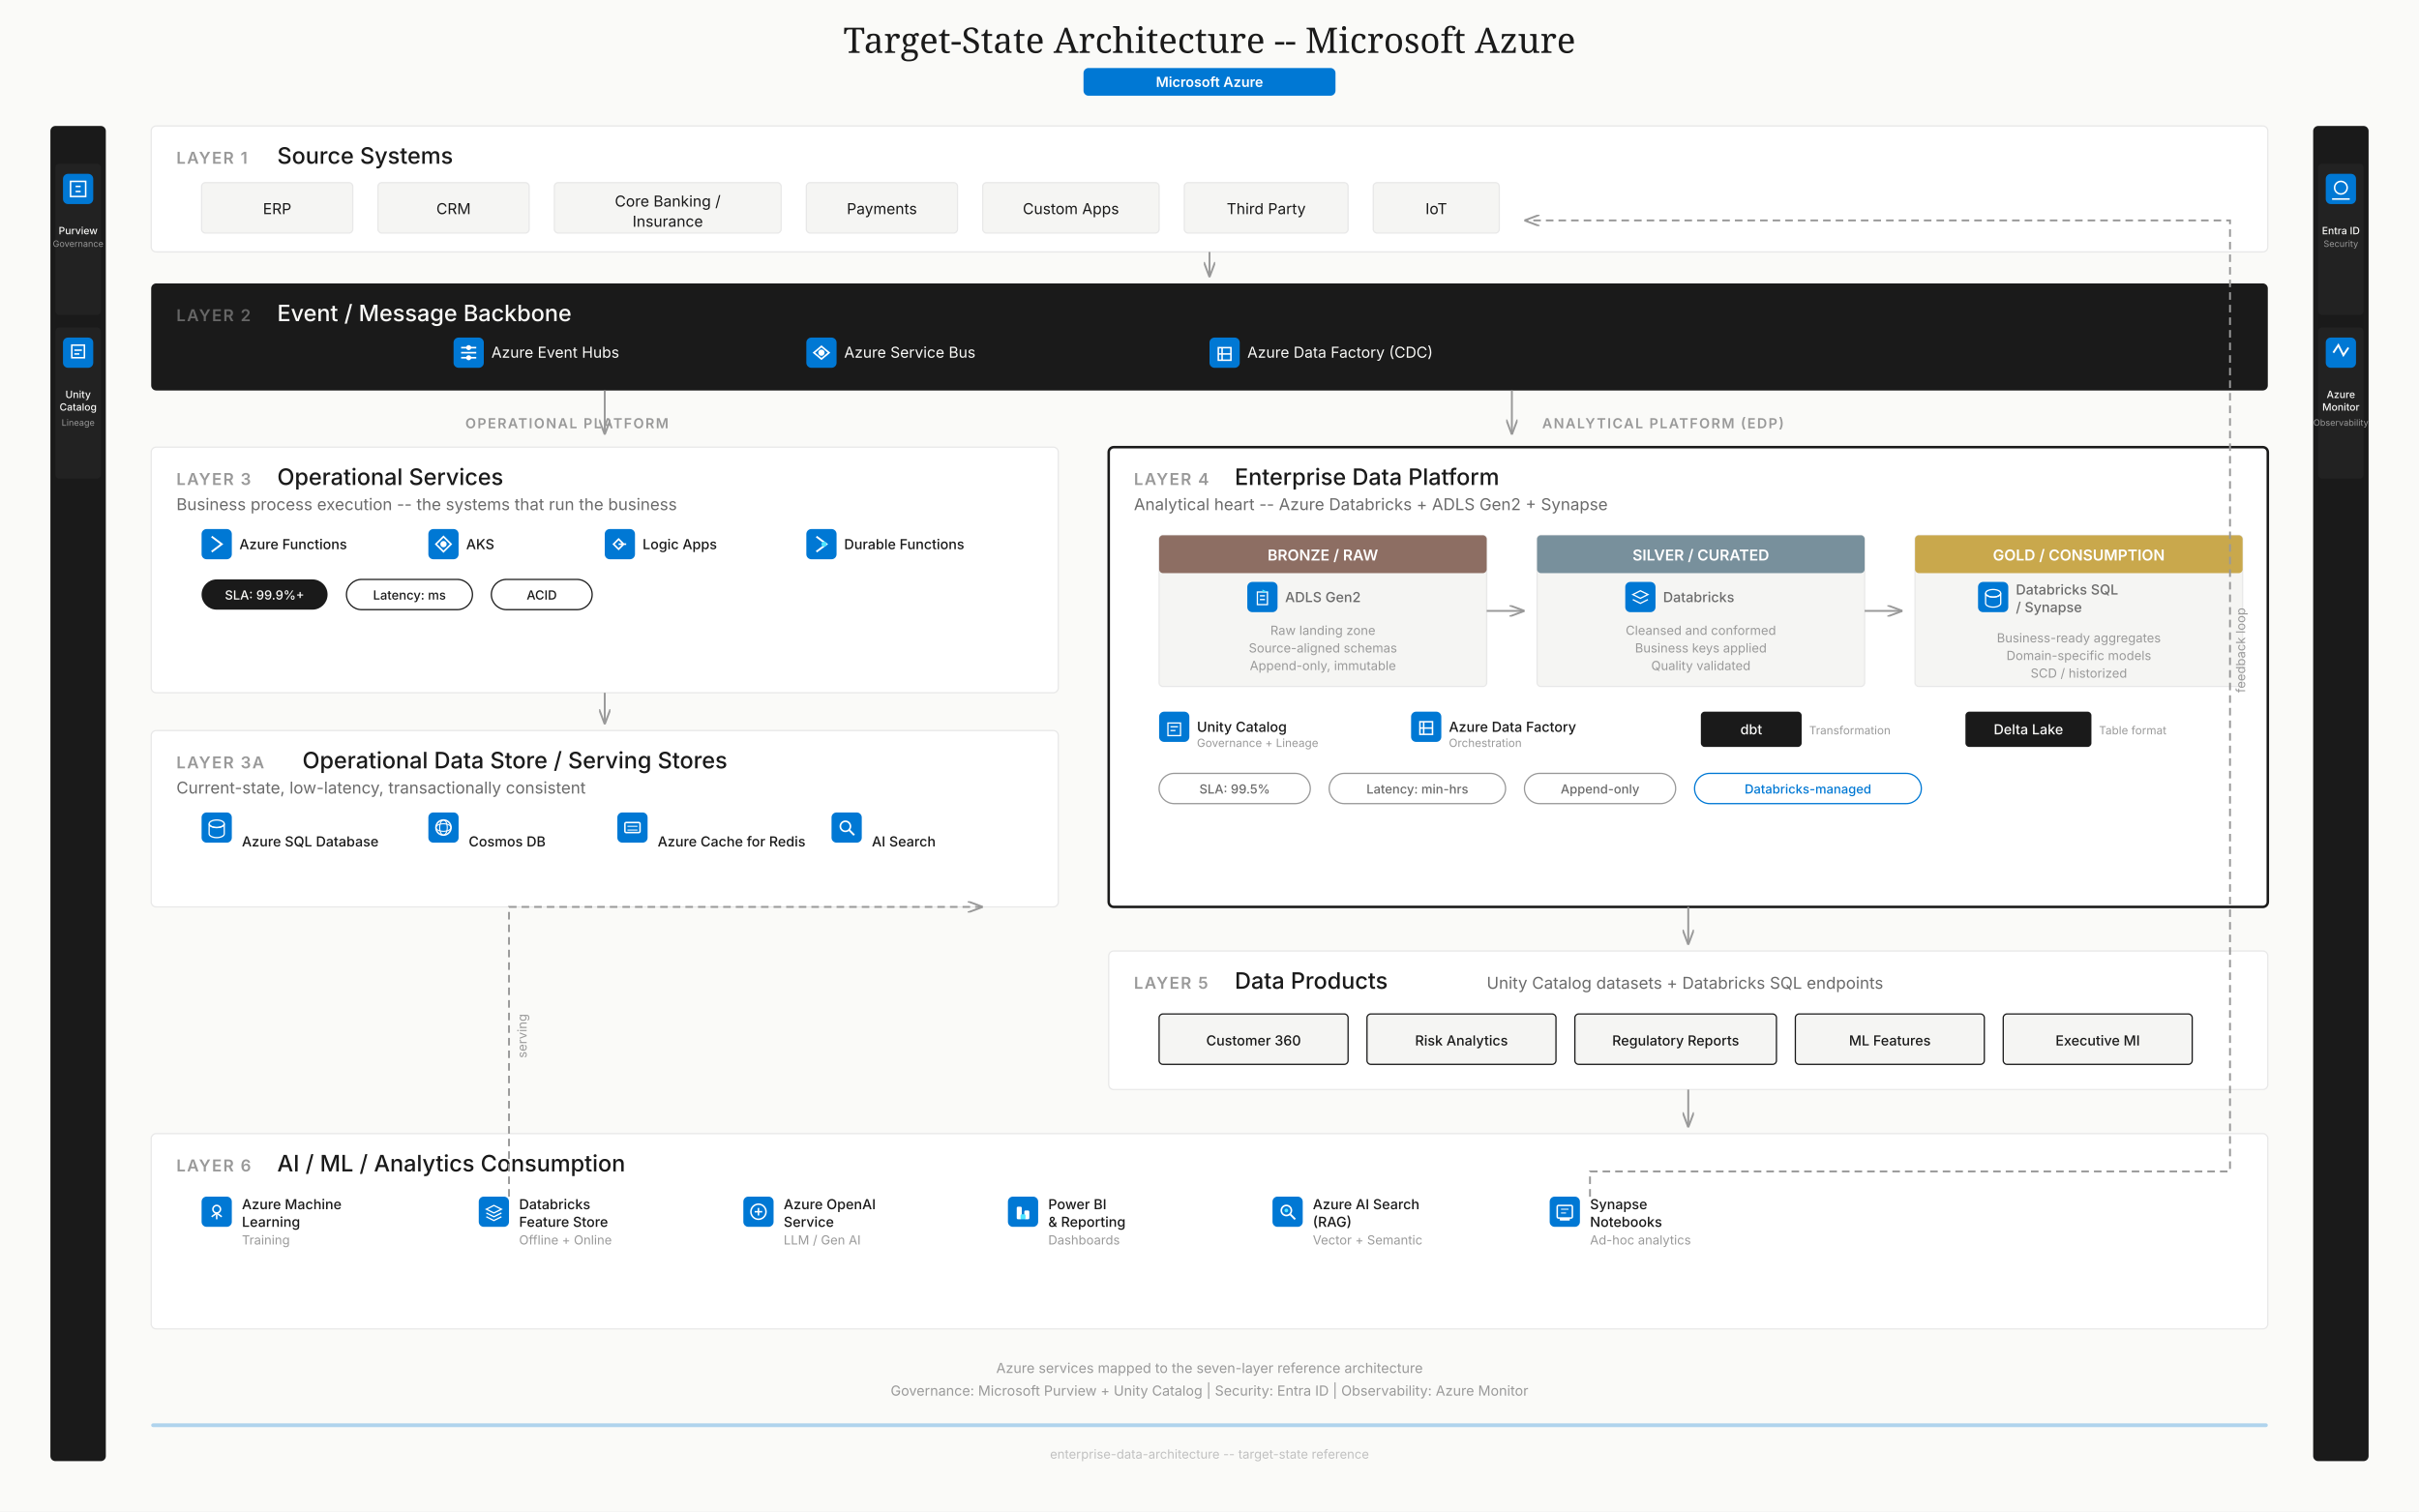
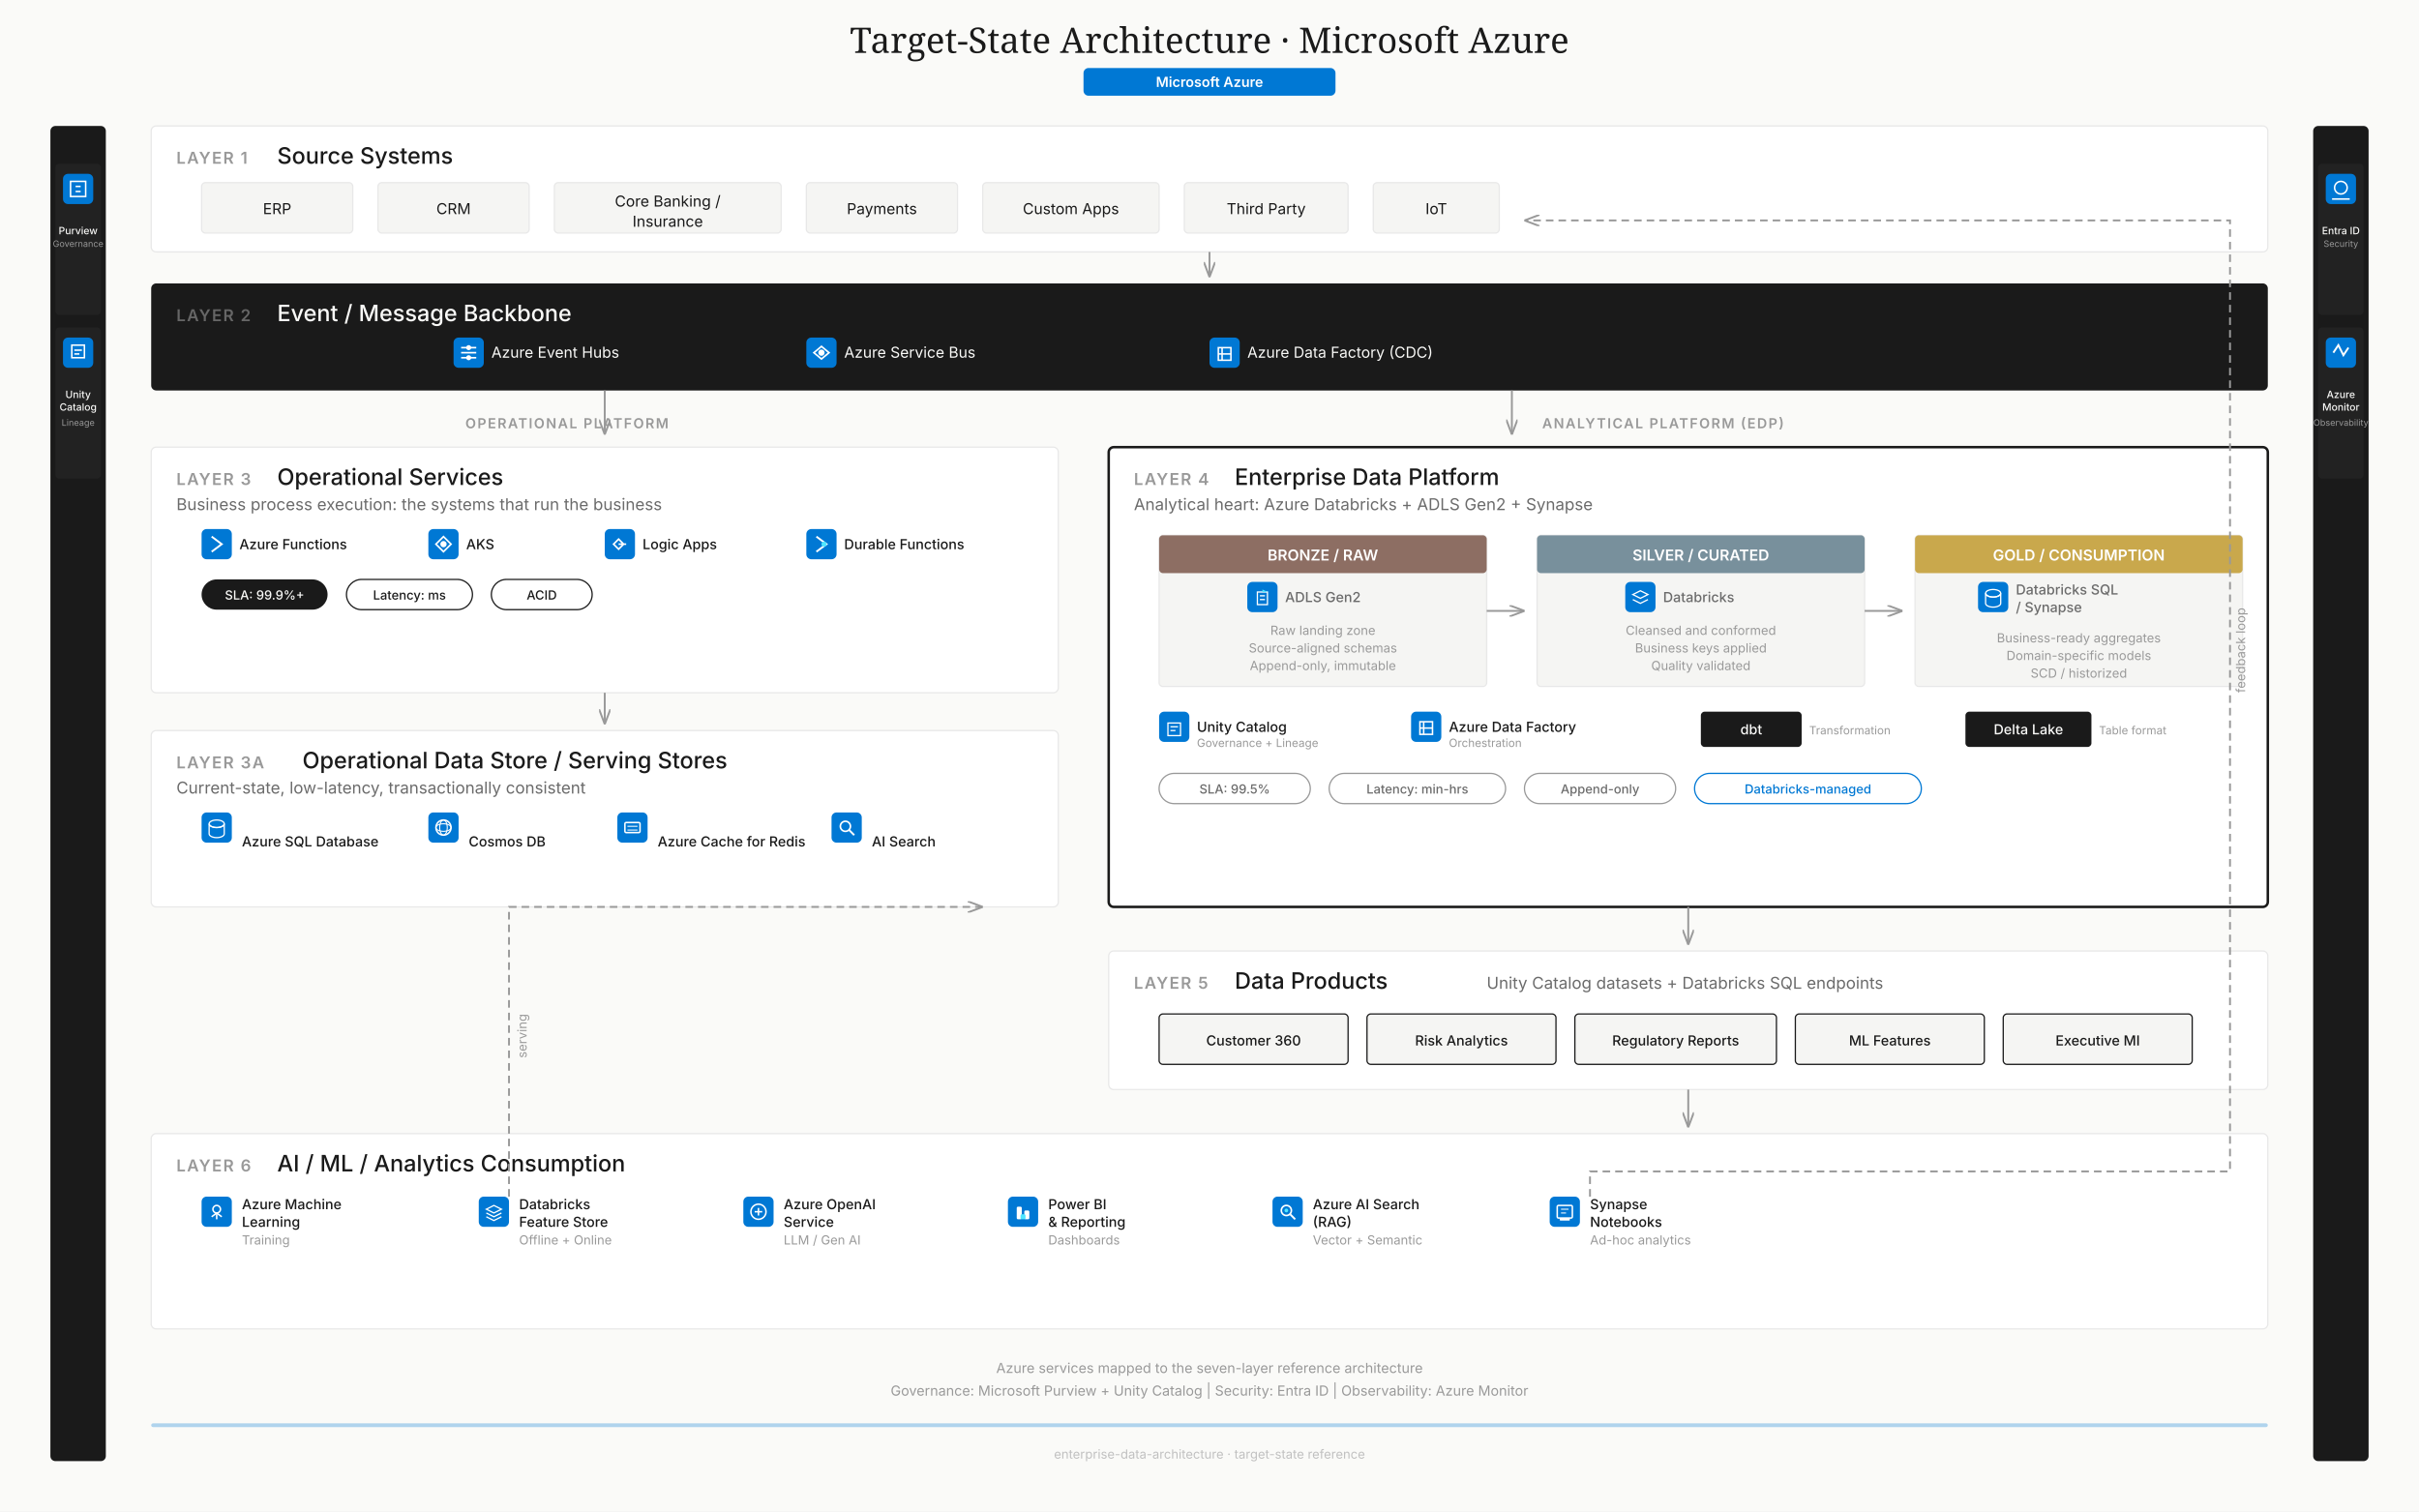
<svg xmlns="http://www.w3.org/2000/svg" viewBox="0 0 1920 1200" font-family="IBM Plex Sans, -apple-system, sans-serif">
  <defs>
    <style>
      .layer-label { font-size: 13px; font-weight: 600; letter-spacing: 0.08em; text-transform: uppercase; }
      .layer-title { font-size: 18px; font-weight: 500; }
      .layer-desc { font-size: 13px; fill: #6b6b6b; }
      .service-box text { font-size: 12px; }
      .arrow { stroke: #999; stroke-width: 1.5; fill: none; marker-end: url(#arrowhead); }
      .arrow-dashed { stroke: #999; stroke-width: 1.5; fill: none; stroke-dasharray: 6 4; marker-end: url(#arrowhead); }
      .cross-cut-label { font-size: 11px; font-weight: 500; letter-spacing: 0.06em; text-transform: uppercase; fill: #6b6b6b; }
      .azure-icon { fill: #0078D4; }
      .azure-icon-sym { fill: #fff; }
    </style>
    <marker id="arrowhead" markerWidth="8" markerHeight="6" refX="8" refY="3" orient="auto">
      <path d="M0,0 L8,3 L0,6" fill="none" stroke="#999" stroke-width="1" />
    </marker>
    <marker id="arrowhead-accent" markerWidth="8" markerHeight="6" refX="8" refY="3" orient="auto">
      <path d="M0,0 L8,3 L0,6" fill="none" stroke="#1a1a1a" stroke-width="1" />
    </marker>
  </defs>
  <rect width="1920" height="1200" fill="#fafaf8" />
-   <text x="960" y="42" text-anchor="middle" font-family="Fraunces, Georgia, serif" font-size="28" font-weight="500" fill="#1a1a1a">Target-State Architecture -- Microsoft Azure</text>
+   <text x="960" y="42" text-anchor="middle" font-family="Fraunces, Georgia, serif" font-size="28" font-weight="500" fill="#1a1a1a">Target-State Architecture · Microsoft Azure</text>
  <rect x="860" y="54" width="200" height="22" rx="4" fill="#0078D4" />
  <text x="960" y="69" text-anchor="middle" font-size="11" font-weight="600" fill="#fff">Microsoft Azure</text>
  <rect x="40" y="100" width="44" height="1060" rx="4" fill="#1a1a1a" />
  <rect x="44" y="130" width="36" height="120" rx="3" fill="#222" />
  <rect x="50" y="138" width="24" height="24" rx="4" fill="#0078D4" />
  <path d="M56,144 L68,144 L68,156 L56,156 Z M60,148 L64,148 M60,152 L64,152" stroke="#fff" stroke-width="1.2" fill="none" />
  <text x="62" y="186" text-anchor="middle" font-size="8" font-weight="500" fill="#fafaf8">Purview</text>
  <text x="62" y="196" text-anchor="middle" font-size="7" fill="#999">Governance</text>
  <rect x="44" y="260" width="36" height="120" rx="3" fill="#222" />
  <rect x="50" y="268" width="24" height="24" rx="4" fill="#0078D4" />
  <path d="M57,274 L67,274 L67,284 L57,284 Z M59,278 L65,278 M59,281 L63,281" stroke="#fff" stroke-width="1.2" fill="none" />
  <text x="62" y="316" text-anchor="middle" font-size="8" font-weight="500" fill="#fafaf8">Unity</text>
  <text x="62" y="326" text-anchor="middle" font-size="8" font-weight="500" fill="#fafaf8">Catalog</text>
  <text x="62" y="338" text-anchor="middle" font-size="7" fill="#999">Lineage</text>
  <rect x="1836" y="100" width="44" height="1060" rx="4" fill="#1a1a1a" />
  <rect x="1840" y="130" width="36" height="120" rx="3" fill="#222" />
  <rect x="1846" y="138" width="24" height="24" rx="4" fill="#0078D4" />
  <path d="M1853,149 a5,5 0 1,1 10,0 a5,5 0 1,1 -10,0 M1851,158 L1865,158" stroke="#fff" stroke-width="1.2" fill="none" />
  <text x="1858" y="186" text-anchor="middle" font-size="8" font-weight="500" fill="#fafaf8">Entra ID</text>
  <text x="1858" y="196" text-anchor="middle" font-size="7" fill="#999">Security</text>
  <rect x="1840" y="260" width="36" height="120" rx="3" fill="#222" />
  <rect x="1846" y="268" width="24" height="24" rx="4" fill="#0078D4" />
  <path d="M1852,280 L1856,274 L1860,282 L1864,276" stroke="#fff" stroke-width="1.5" fill="none" />
  <text x="1858" y="316" text-anchor="middle" font-size="8" font-weight="500" fill="#fafaf8">Azure</text>
  <text x="1858" y="326" text-anchor="middle" font-size="8" font-weight="500" fill="#fafaf8">Monitor</text>
  <text x="1858" y="338" text-anchor="middle" font-size="7" fill="#999">Observability</text>
  <rect x="120" y="100" width="1680" height="100" rx="4" fill="#fff" stroke="#e8e8e8" stroke-width="1" />
  <text x="140" y="130" class="layer-label" fill="#999">LAYER 1</text>
  <text x="220" y="130" class="layer-title" fill="#1a1a1a">Source Systems</text>
  <rect x="160" y="145" width="120" height="40" rx="3" fill="#f5f5f3" stroke="#e8e8e8" />
  <text x="220" y="170" text-anchor="middle" font-size="12" fill="#1a1a1a">ERP</text>
  <rect x="300" y="145" width="120" height="40" rx="3" fill="#f5f5f3" stroke="#e8e8e8" />
  <text x="360" y="170" text-anchor="middle" font-size="12" fill="#1a1a1a">CRM</text>
  <rect x="440" y="145" width="180" height="40" rx="3" fill="#f5f5f3" stroke="#e8e8e8" />
  <text x="530" y="164" text-anchor="middle" font-size="12" fill="#1a1a1a">Core Banking /</text>
  <text x="530" y="180" text-anchor="middle" font-size="12" fill="#1a1a1a">Insurance</text>
  <rect x="640" y="145" width="120" height="40" rx="3" fill="#f5f5f3" stroke="#e8e8e8" />
  <text x="700" y="170" text-anchor="middle" font-size="12" fill="#1a1a1a">Payments</text>
  <rect x="780" y="145" width="140" height="40" rx="3" fill="#f5f5f3" stroke="#e8e8e8" />
  <text x="850" y="170" text-anchor="middle" font-size="12" fill="#1a1a1a">Custom Apps</text>
  <rect x="940" y="145" width="130" height="40" rx="3" fill="#f5f5f3" stroke="#e8e8e8" />
  <text x="1005" y="170" text-anchor="middle" font-size="12" fill="#1a1a1a">Third Party</text>
  <rect x="1090" y="145" width="100" height="40" rx="3" fill="#f5f5f3" stroke="#e8e8e8" />
  <text x="1140" y="170" text-anchor="middle" font-size="12" fill="#1a1a1a">IoT</text>
  <path d="M960,200 L960,220" class="arrow" />
  <rect x="120" y="225" width="1680" height="85" rx="4" fill="#1a1a1a" />
  <text x="140" y="255" class="layer-label" fill="#666">LAYER 2</text>
  <text x="220" y="255" font-size="18" font-weight="500" fill="#fafaf8">Event / Message Backbone</text>
  <g transform="translate(360, 268)">
    <rect width="24" height="24" rx="4" fill="#0078D4" />
    <path d="M6,8 L18,8 M6,12 L18,12 M6,16 L18,16" stroke="#fff" stroke-width="1.3" fill="none" />
    <circle cx="12" cy="8" r="2" fill="#fff" />
    <circle cx="12" cy="16" r="2" fill="#fff" />
    <text x="30" y="16" font-size="12" fill="#fafaf8" font-weight="400">Azure Event Hubs</text>
  </g>
  <g transform="translate(640, 268)">
    <rect width="24" height="24" rx="4" fill="#0078D4" />
    <path d="M6,12 L12,7 L18,12 L12,17 Z" stroke="#fff" stroke-width="1.3" fill="none" />
    <circle cx="12" cy="12" r="2.5" fill="#fff" />
    <text x="30" y="16" font-size="12" fill="#fafaf8" font-weight="400">Azure Service Bus</text>
  </g>
  <g transform="translate(960, 268)">
    <rect width="24" height="24" rx="4" fill="#0078D4" />
    <path d="M7,8 L17,8 L17,18 L7,18 Z M10,8 L10,18 M7,13 L17,13" stroke="#fff" stroke-width="1.2" fill="none" />
    <text x="30" y="16" font-size="12" fill="#fafaf8" font-weight="400">Azure Data Factory (CDC)</text>
  </g>
  <path d="M480,310 L480,345" class="arrow" />
  <path d="M1200,310 L1200,345" class="arrow" />
  <text x="450" y="340" text-anchor="middle" font-size="11" font-weight="600" letter-spacing="0.1em" fill="#999">OPERATIONAL PLATFORM</text>
  <text x="1320" y="340" text-anchor="middle" font-size="11" font-weight="600" letter-spacing="0.1em" fill="#999">ANALYTICAL PLATFORM (EDP)</text>
  <rect x="120" y="355" width="720" height="195" rx="4" fill="#fff" stroke="#e8e8e8" stroke-width="1" />
  <text x="140" y="385" class="layer-label" fill="#999">LAYER 3</text>
  <text x="220" y="385" class="layer-title" fill="#1a1a1a">Operational Services</text>
-   <text x="140" y="405" class="layer-desc">Business process execution -- the systems that run the business</text>
+   <text x="140" y="405" class="layer-desc">Business process execution: the systems that run the business</text>
  <g transform="translate(160, 420)">
    <rect width="24" height="24" rx="4" fill="#0078D4" />
    <path d="M8,6 L16,12 L8,18" stroke="#fff" stroke-width="1.5" fill="none" />
    <text x="30" y="16" font-size="11" fill="#1a1a1a" font-weight="500">Azure Functions</text>
  </g>
  <g transform="translate(340, 420)">
    <rect width="24" height="24" rx="4" fill="#0078D4" />
    <path d="M12,6 L18,12 L12,18 L6,12 Z" stroke="#fff" stroke-width="1.3" fill="none" />
    <circle cx="12" cy="12" r="2.5" fill="#fff" />
    <text x="30" y="16" font-size="11" fill="#1a1a1a" font-weight="500">AKS</text>
  </g>
  <g transform="translate(480, 420)">
    <rect width="24" height="24" rx="4" fill="#0078D4" />
    <path d="M7,12 L11,8 L15,12 L11,16 Z M11,12 L17,12" stroke="#fff" stroke-width="1.3" fill="none" />
    <text x="30" y="16" font-size="11" fill="#1a1a1a" font-weight="500">Logic Apps</text>
  </g>
  <g transform="translate(640, 420)">
    <rect width="24" height="24" rx="4" fill="#0078D4" />
    <path d="M8,6 L16,12 L8,18" stroke="#fff" stroke-width="1.5" fill="none" />
    <circle cx="14" cy="12" r="2" fill="#50E6FF" />
    <text x="30" y="16" font-size="11" fill="#1a1a1a" font-weight="500">Durable Functions</text>
  </g>
  <rect x="160" y="460" width="100" height="24" rx="12" fill="#1a1a1a" />
  <text x="210" y="476" text-anchor="middle" font-size="10" font-weight="500" fill="#fafaf8">SLA: 99.9%+</text>
  <rect x="275" y="460" width="100" height="24" rx="12" fill="none" stroke="#1a1a1a" />
  <text x="325" y="476" text-anchor="middle" font-size="10" font-weight="500" fill="#1a1a1a">Latency: ms</text>
  <rect x="390" y="460" width="80" height="24" rx="12" fill="none" stroke="#1a1a1a" />
  <text x="430" y="476" text-anchor="middle" font-size="10" font-weight="500" fill="#1a1a1a">ACID</text>
  <path d="M480,550 L480,575" class="arrow" />
  <rect x="120" y="580" width="720" height="140" rx="4" fill="#fff" stroke="#e8e8e8" stroke-width="1" />
  <text x="140" y="610" class="layer-label" fill="#999">LAYER 3A</text>
  <text x="240" y="610" class="layer-title" fill="#1a1a1a">Operational Data Store / Serving Stores</text>
  <text x="140" y="630" class="layer-desc">Current-state, low-latency, transactionally consistent</text>
  <g transform="translate(160, 645)">
    <rect width="24" height="24" rx="4" fill="#0078D4" />
    <path d="M6,9 a6,3 0 0,0 12,0 L18,17 a6,3 0 0,1 -12,0 Z" stroke="#fff" stroke-width="1" fill="none" />
    <ellipse cx="12" cy="9" rx="6" ry="3" fill="none" stroke="#fff" stroke-width="1" />
  </g>
  <text x="192" y="672" font-size="11" font-weight="500" fill="#1a1a1a">Azure SQL Database</text>
  <g transform="translate(340, 645)">
    <rect width="24" height="24" rx="4" fill="#0078D4" />
    <circle cx="12" cy="12" r="6" fill="none" stroke="#fff" stroke-width="1.2" />
    <ellipse cx="12" cy="12" rx="6" ry="3" fill="none" stroke="#fff" stroke-width="0.8" />
    <ellipse cx="12" cy="12" rx="3" ry="6" fill="none" stroke="#fff" stroke-width="0.8" />
  </g>
  <text x="372" y="672" font-size="11" font-weight="500" fill="#1a1a1a">Cosmos DB</text>
  <g transform="translate(490, 645)">
    <rect width="24" height="24" rx="4" fill="#0078D4" />
    <rect x="6" y="8" width="12" height="8" rx="1" fill="none" stroke="#fff" stroke-width="1.2" />
    <path d="M8,11 L16,11 M8,14 L16,14" stroke="#fff" stroke-width="0.8" />
  </g>
  <text x="522" y="672" font-size="11" font-weight="500" fill="#1a1a1a">Azure Cache for Redis</text>
  <g transform="translate(660, 645)">
    <rect width="24" height="24" rx="4" fill="#0078D4" />
    <circle cx="11" cy="11" r="4" fill="none" stroke="#fff" stroke-width="1.3" />
    <path d="M14,14 L18,18" stroke="#fff" stroke-width="1.5" />
  </g>
  <text x="692" y="672" font-size="11" font-weight="500" fill="#1a1a1a">AI Search</text>
  <rect x="880" y="355" width="920" height="365" rx="4" fill="#fff" stroke="#1a1a1a" stroke-width="2" />
  <text x="900" y="385" class="layer-label" fill="#999">LAYER 4</text>
  <text x="980" y="385" class="layer-title" fill="#1a1a1a">Enterprise Data Platform</text>
-   <text x="900" y="405" class="layer-desc">Analytical heart -- Azure Databricks + ADLS Gen2 + Synapse</text>
+   <text x="900" y="405" class="layer-desc">Analytical heart: Azure Databricks + ADLS Gen2 + Synapse</text>
  <rect x="920" y="425" width="260" height="120" rx="3" fill="#f5f5f3" stroke="#e8e8e8" />
  <rect x="920" y="425" width="260" height="30" rx="3" fill="#8d6e63" stroke="none" />
  <text x="1050" y="445" text-anchor="middle" font-size="12" font-weight="600" fill="#fff">BRONZE / RAW</text>
  <g transform="translate(990, 462)">
    <rect width="24" height="24" rx="4" fill="#0078D4" />
    <path d="M8,8 L16,8 L16,18 L8,18 Z M10,11 L14,11 M10,14 L14,14" stroke="#fff" stroke-width="1" fill="none" />
    <path d="M12,6 L16,8 L12,8 Z" fill="#50E6FF" />
    <text x="30" y="16" font-size="11" fill="#6b6b6b" font-weight="500">ADLS Gen2</text>
  </g>
  <text x="1050" y="504" text-anchor="middle" font-size="10" fill="#999">Raw landing zone</text>
  <text x="1050" y="518" text-anchor="middle" font-size="10" fill="#999">Source-aligned schemas</text>
  <text x="1050" y="532" text-anchor="middle" font-size="10" fill="#999">Append-only, immutable</text>
  <path d="M1180,485 L1210,485" class="arrow" stroke="#1a1a1a" marker-end="url(#arrowhead-accent)" />
  <rect x="1220" y="425" width="260" height="120" rx="3" fill="#f5f5f3" stroke="#e8e8e8" />
  <rect x="1220" y="425" width="260" height="30" rx="3" fill="#78909c" stroke="none" />
  <text x="1350" y="445" text-anchor="middle" font-size="12" font-weight="600" fill="#fff">SILVER / CURATED</text>
  <g transform="translate(1290, 462)">
    <rect width="24" height="24" rx="4" fill="#0078D4" />
    <path d="M12,7 L18,10 L12,13 L6,10 Z M6,14 L12,17 L18,14" stroke="#fff" stroke-width="1" fill="none" />
    <text x="30" y="16" font-size="11" fill="#6b6b6b" font-weight="500">Databricks</text>
  </g>
  <text x="1350" y="504" text-anchor="middle" font-size="10" fill="#999">Cleansed and conformed</text>
  <text x="1350" y="518" text-anchor="middle" font-size="10" fill="#999">Business keys applied</text>
  <text x="1350" y="532" text-anchor="middle" font-size="10" fill="#999">Quality validated</text>
  <path d="M1480,485 L1510,485" class="arrow" stroke="#1a1a1a" marker-end="url(#arrowhead-accent)" />
  <rect x="1520" y="425" width="260" height="120" rx="3" fill="#f5f5f3" stroke="#e8e8e8" />
  <rect x="1520" y="425" width="260" height="30" rx="3" fill="#c9a84c" stroke="none" />
  <text x="1650" y="445" text-anchor="middle" font-size="12" font-weight="600" fill="#fff">GOLD / CONSUMPTION</text>
  <g transform="translate(1570, 462)">
    <rect width="24" height="24" rx="4" fill="#0078D4" />
    <path d="M6,9 a6,3 0 0,0 12,0 L18,17 a6,3 0 0,1 -12,0 Z" stroke="#fff" stroke-width="1" fill="none" />
    <ellipse cx="12" cy="9" rx="6" ry="3" fill="none" stroke="#fff" stroke-width="1" />
    <text x="30" y="10" font-size="11" fill="#6b6b6b" font-weight="500">Databricks SQL</text>
    <text x="30" y="24" font-size="11" fill="#6b6b6b" font-weight="500">/ Synapse</text>
  </g>
  <text x="1650" y="510" text-anchor="middle" font-size="10" fill="#999">Business-ready aggregates</text>
  <text x="1650" y="524" text-anchor="middle" font-size="10" fill="#999">Domain-specific models</text>
  <text x="1650" y="538" text-anchor="middle" font-size="10" fill="#999">SCD / historized</text>
  <g transform="translate(920, 565)">
    <rect width="24" height="24" rx="4" fill="#0078D4" />
    <path d="M7,9 L17,9 L17,19 L7,19 Z M9,12 L15,12 M9,15 L13,15" stroke="#fff" stroke-width="1" fill="none" />
    <text x="30" y="16" font-size="11" fill="#1a1a1a" font-weight="500">Unity Catalog</text>
    <text x="30" y="28" font-size="9" fill="#999">Governance + Lineage</text>
  </g>
  <g transform="translate(1120, 565)">
    <rect width="24" height="24" rx="4" fill="#0078D4" />
    <path d="M7,8 L17,8 L17,18 L7,18 Z M10,8 L10,18 M7,13 L17,13" stroke="#fff" stroke-width="1.2" fill="none" />
    <text x="30" y="16" font-size="11" fill="#1a1a1a" font-weight="500">Azure Data Factory</text>
    <text x="30" y="28" font-size="9" fill="#999">Orchestration</text>
  </g>
  <g transform="translate(1350, 565)">
    <rect width="80" height="28" rx="3" fill="#1a1a1a" />
    <text x="40" y="18" text-anchor="middle" font-size="11" font-weight="500" fill="#fafaf8">dbt</text>
    <text x="86" y="18" font-size="9" fill="#999">Transformation</text>
  </g>
  <g transform="translate(1560, 565)">
    <rect width="100" height="28" rx="3" fill="#1a1a1a" />
    <text x="50" y="18" text-anchor="middle" font-size="11" font-weight="500" fill="#fafaf8">Delta Lake</text>
    <text x="106" y="18" font-size="9" fill="#999">Table format</text>
  </g>
  <rect x="920" y="614" width="120" height="24" rx="12" fill="none" stroke="#999" />
  <text x="980" y="630" text-anchor="middle" font-size="10" font-weight="500" fill="#6b6b6b">SLA: 99.5%</text>
  <rect x="1055" y="614" width="140" height="24" rx="12" fill="none" stroke="#999" />
  <text x="1125" y="630" text-anchor="middle" font-size="10" font-weight="500" fill="#6b6b6b">Latency: min-hrs</text>
  <rect x="1210" y="614" width="120" height="24" rx="12" fill="none" stroke="#999" />
  <text x="1270" y="630" text-anchor="middle" font-size="10" font-weight="500" fill="#6b6b6b">Append-only</text>
  <rect x="1345" y="614" width="180" height="24" rx="12" fill="none" stroke="#0078D4" />
  <text x="1435" y="630" text-anchor="middle" font-size="10" font-weight="500" fill="#0078D4">Databricks-managed</text>
  <path d="M1340,720 L1340,750" class="arrow" />
  <rect x="880" y="755" width="920" height="110" rx="4" fill="#fff" stroke="#e8e8e8" stroke-width="1" />
  <text x="900" y="785" class="layer-label" fill="#999">LAYER 5</text>
  <text x="980" y="785" class="layer-title" fill="#1a1a1a">Data Products</text>
  <text x="1180" y="785" class="layer-desc">Unity Catalog datasets + Databricks SQL endpoints</text>
  <rect x="920" y="805" width="150" height="40" rx="3" fill="#f5f5f3" stroke="#1a1a1a" stroke-width="1" />
  <text x="995" y="830" text-anchor="middle" font-size="11" font-weight="500" fill="#1a1a1a">Customer 360</text>
  <rect x="1085" y="805" width="150" height="40" rx="3" fill="#f5f5f3" stroke="#1a1a1a" stroke-width="1" />
  <text x="1160" y="830" text-anchor="middle" font-size="11" font-weight="500" fill="#1a1a1a">Risk Analytics</text>
  <rect x="1250" y="805" width="160" height="40" rx="3" fill="#f5f5f3" stroke="#1a1a1a" stroke-width="1" />
  <text x="1330" y="830" text-anchor="middle" font-size="11" font-weight="500" fill="#1a1a1a">Regulatory Reports</text>
  <rect x="1425" y="805" width="150" height="40" rx="3" fill="#f5f5f3" stroke="#1a1a1a" stroke-width="1" />
  <text x="1500" y="830" text-anchor="middle" font-size="11" font-weight="500" fill="#1a1a1a">ML Features</text>
  <rect x="1590" y="805" width="150" height="40" rx="3" fill="#f5f5f3" stroke="#1a1a1a" stroke-width="1" />
  <text x="1665" y="830" text-anchor="middle" font-size="11" font-weight="500" fill="#1a1a1a">Executive MI</text>
  <path d="M1340,865 L1340,895" class="arrow" />
  <rect x="120" y="900" width="1680" height="155" rx="4" fill="#fff" stroke="#e8e8e8" stroke-width="1" />
  <text x="140" y="930" class="layer-label" fill="#999">LAYER 6</text>
  <text x="220" y="930" class="layer-title" fill="#1a1a1a">AI / ML / Analytics Consumption</text>
  <g transform="translate(160, 950)">
    <rect width="24" height="24" rx="4" fill="#0078D4" />
    <circle cx="12" cy="10" r="3" fill="none" stroke="#fff" stroke-width="1.2" />
    <path d="M8,16 L12,13 L16,16" stroke="#fff" stroke-width="1.2" fill="none" />
    <path d="M12,13 L12,18" stroke="#fff" stroke-width="1.2" />
  </g>
  <text x="192" y="960" font-size="11" font-weight="500" fill="#1a1a1a">Azure Machine</text>
  <text x="192" y="974" font-size="11" font-weight="500" fill="#1a1a1a">Learning</text>
  <text x="192" y="988" font-size="10" fill="#999">Training</text>
  <g transform="translate(380, 950)">
    <rect width="24" height="24" rx="4" fill="#0078D4" />
    <path d="M12,7 L18,10 L12,13 L6,10 Z" stroke="#fff" stroke-width="1" fill="none" />
    <path d="M6,13 L12,16 L18,13" stroke="#fff" stroke-width="1" fill="none" />
    <path d="M6,16 L12,19 L18,16" stroke="#fff" stroke-width="1" fill="none" />
  </g>
  <text x="412" y="960" font-size="11" font-weight="500" fill="#1a1a1a">Databricks</text>
  <text x="412" y="974" font-size="11" font-weight="500" fill="#1a1a1a">Feature Store</text>
  <text x="412" y="988" font-size="10" fill="#999">Offline + Online</text>
  <g transform="translate(590, 950)">
    <rect width="24" height="24" rx="4" fill="#0078D4" />
    <circle cx="12" cy="12" r="6" fill="none" stroke="#fff" stroke-width="1.2" />
    <path d="M9,12 L15,12 M12,9 L12,15" stroke="#fff" stroke-width="1.2" />
  </g>
  <text x="622" y="960" font-size="11" font-weight="500" fill="#1a1a1a">Azure OpenAI</text>
  <text x="622" y="974" font-size="11" font-weight="500" fill="#1a1a1a">Service</text>
  <text x="622" y="988" font-size="10" fill="#999">LLM / Gen AI</text>
  <g transform="translate(800, 950)">
    <rect width="24" height="24" rx="4" fill="#0078D4" />
    <rect x="7" y="8" width="4" height="10" rx="1" fill="#fff" />
    <rect x="13" y="11" width="4" height="7" rx="1" fill="#fff" />
    <rect x="10" y="14" width="4" height="4" rx="1" fill="#50E6FF" />
  </g>
  <text x="832" y="960" font-size="11" font-weight="500" fill="#1a1a1a">Power BI</text>
  <text x="832" y="974" font-size="11" font-weight="500" fill="#1a1a1a">&amp; Reporting</text>
  <text x="832" y="988" font-size="10" fill="#999">Dashboards</text>
  <g transform="translate(1010, 950)">
    <rect width="24" height="24" rx="4" fill="#0078D4" />
    <circle cx="11" cy="11" r="4" fill="none" stroke="#fff" stroke-width="1.3" />
    <path d="M14,14 L18,18" stroke="#fff" stroke-width="1.5" />
    <circle cx="11" cy="11" r="1.5" fill="#50E6FF" />
  </g>
  <text x="1042" y="960" font-size="11" font-weight="500" fill="#1a1a1a">Azure AI Search</text>
  <text x="1042" y="974" font-size="11" font-weight="500" fill="#1a1a1a">(RAG)</text>
  <text x="1042" y="988" font-size="10" fill="#999">Vector + Semantic</text>
  <g transform="translate(1230, 950)">
    <rect width="24" height="24" rx="4" fill="#0078D4" />
    <rect x="6" y="7" width="12" height="10" rx="1" fill="none" stroke="#fff" stroke-width="1.2" />
    <path d="M9,10 L15,10 M9,13 L13,13" stroke="#fff" stroke-width="0.8" />
    <rect x="8" y="17" width="8" height="2" rx="0.5" fill="#fff" />
  </g>
  <text x="1262" y="960" font-size="11" font-weight="500" fill="#1a1a1a">Synapse</text>
  <text x="1262" y="974" font-size="11" font-weight="500" fill="#1a1a1a">Notebooks</text>
  <text x="1262" y="988" font-size="10" fill="#999">Ad-hoc analytics</text>
  <path d="M404,950 L404,720 L780,720" class="arrow-dashed" />
  <text x="418" y="840" font-size="10" fill="#999" transform="rotate(-90, 418, 840)">serving</text>
  <path d="M1262,950 L1262,930 L1770,930 L1770,175 L1210,175" class="arrow-dashed" />
  <text x="1782" y="550" font-size="10" fill="#999" transform="rotate(-90, 1782, 550)">feedback loop</text>
  <text x="960" y="1090" text-anchor="middle" font-size="11" fill="#999">Azure services mapped to the seven-layer reference architecture</text>
  <text x="960" y="1108" text-anchor="middle" font-size="11" fill="#999">Governance: Microsoft Purview + Unity Catalog | Security: Entra ID | Observability: Azure Monitor</text>
  <rect x="120" y="1130" width="1680" height="3" rx="1.5" fill="#0078D4" opacity="0.3" />
-   <text x="960" y="1158" text-anchor="middle" font-size="10" fill="#c0c0c0">enterprise-data-architecture -- target-state reference</text>
+   <text x="960" y="1158" text-anchor="middle" font-size="10" fill="#c0c0c0">enterprise-data-architecture · target-state reference</text>
</svg>
